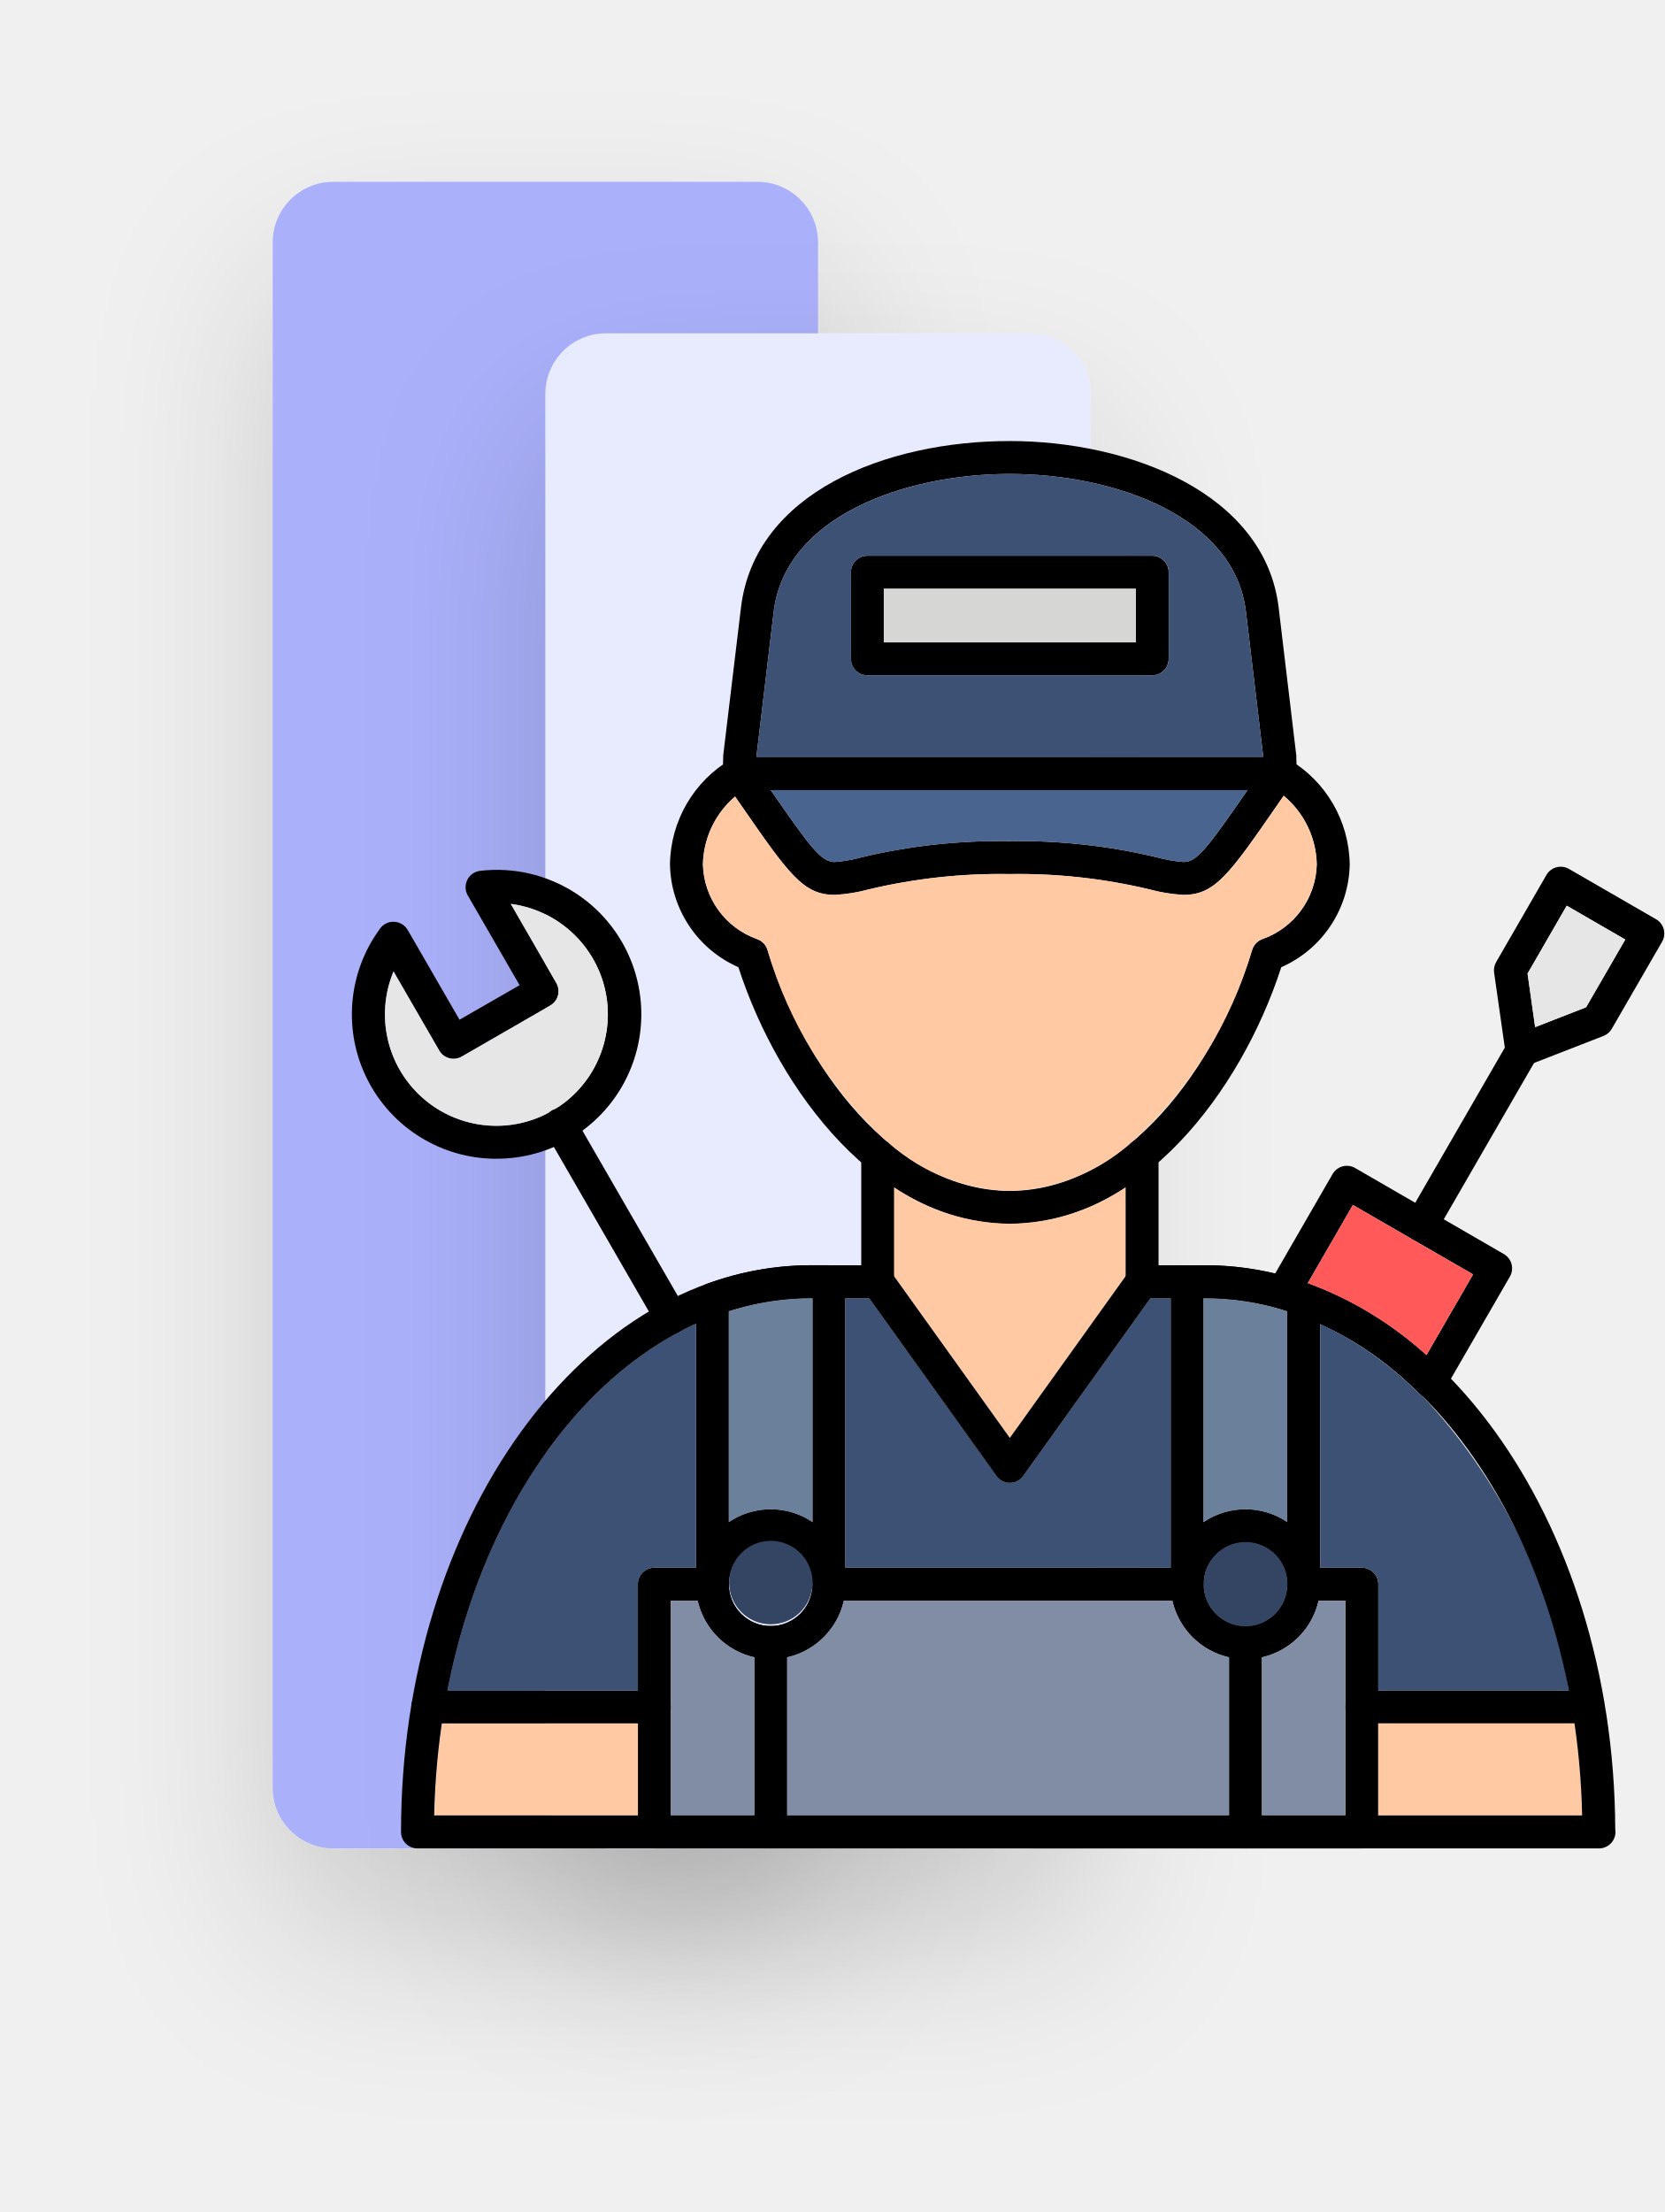
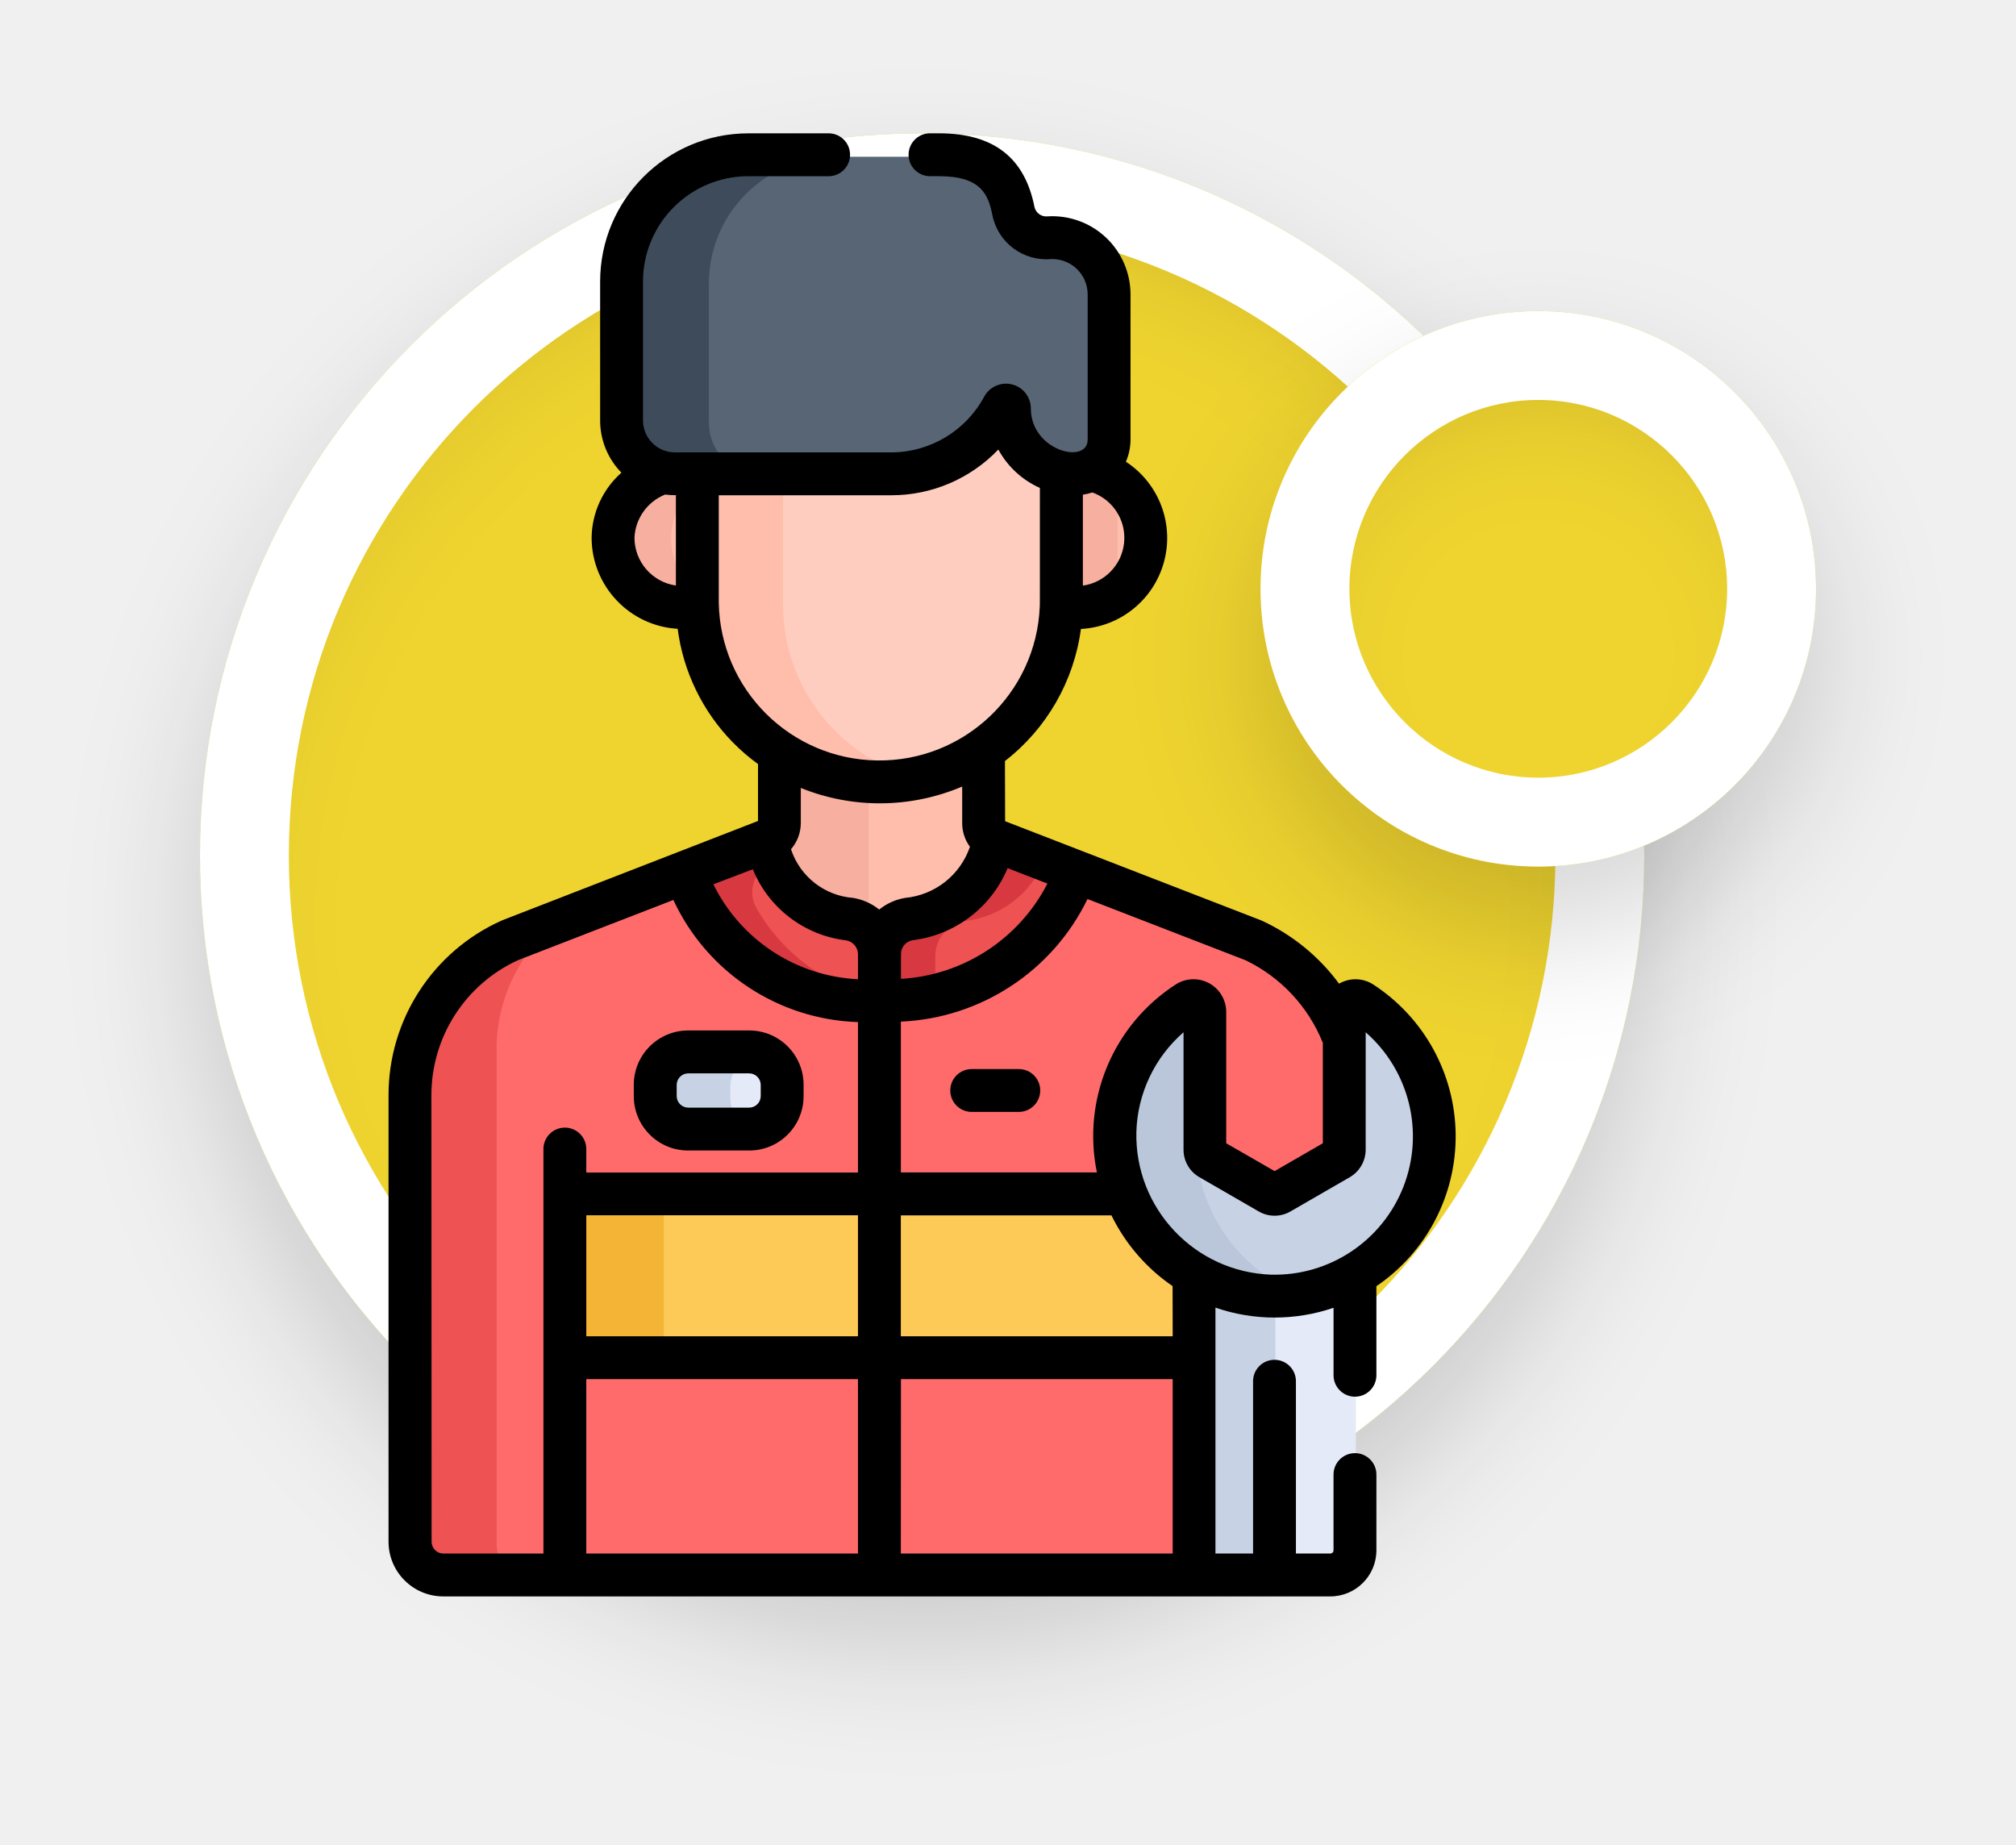
- <svg xmlns="http://www.w3.org/2000/svg" width="54.93" height="73" viewBox="0 0 54.93 73">
+ <svg xmlns="http://www.w3.org/2000/svg" width="90.73" height="83" viewBox="0 0 90.73 83">
  <defs>
-     <filter id="Rectángulo_401320" x="0" y="0" width="36" height="73" filterUnits="userSpaceOnUse">
+     <filter id="Elipse_11489" x="0" y="0" width="83" height="83" filterUnits="userSpaceOnUse">
      <feOffset dy="3" input="SourceAlpha" />
      <feGaussianBlur stdDeviation="3" result="blur" />
      <feFlood flood-opacity="0.161" />
      <feComposite operator="in" in2="blur" />
-       <feComposite in="SourceGraphic" />
    </filter>
-     <filter id="Rectángulo_401321" x="9" y="5" width="36" height="68" filterUnits="userSpaceOnUse">
+     <filter id="Elipse_11489-2" x="0" y="0" width="83" height="83" filterUnits="userSpaceOnUse">
      <feOffset dy="3" input="SourceAlpha" />
      <feGaussianBlur stdDeviation="3" result="blur-2" />
+       <feFlood flood-opacity="0.161" result="color" />
+       <feComposite operator="out" in="SourceGraphic" in2="blur-2" />
+       <feComposite operator="in" in="color" />
+       <feComposite operator="in" in2="SourceGraphic" />
+     </filter>
+     <filter id="Trazado_899820" x="47.73" y="8" width="43" height="43" filterUnits="userSpaceOnUse">
+       <feOffset dy="3" input="SourceAlpha" />
+       <feGaussianBlur stdDeviation="3" result="blur-3" />
      <feFlood flood-opacity="0.161" />
-       <feComposite operator="in" in2="blur-2" />
-       <feComposite in="SourceGraphic" />
+       <feComposite operator="in" in2="blur-3" />
+     </filter>
+     <filter id="Trazado_899820-2" x="47.73" y="8" width="43" height="43" filterUnits="userSpaceOnUse">
+       <feOffset dy="3" input="SourceAlpha" />
+       <feGaussianBlur stdDeviation="3" result="blur-4" />
+       <feFlood flood-opacity="0.161" result="color-2" />
+       <feComposite operator="out" in="SourceGraphic" in2="blur-4" />
+       <feComposite operator="in" in="color-2" />
+       <feComposite operator="in" in2="SourceGraphic" />
    </filter>
  </defs>
-   <g id="Grupo_1107629" data-name="Grupo 1107629" transform="translate(-181.73 -2027)">
-     <g transform="matrix(1, 0, 0, 1, 181.73, 2027)" filter="url(#Rectángulo_401320)">
-       <rect id="Rectángulo_401320-2" data-name="Rectángulo 401320" width="18" height="55" rx="2" transform="translate(9 6)" fill="#aab0fa" />
+   <g id="Grupo_1110735" data-name="Grupo 1110735" transform="translate(-172 -2033)">
+     <g data-type="innerShadowGroup">
+       <g transform="matrix(1, 0, 0, 1, 172, 2033)" filter="url(#Elipse_11489)">
+         <g id="Elipse_11489-3" data-name="Elipse 11489" transform="translate(9 6)" fill="#efd42f" stroke="#fff" stroke-width="4">
+           <circle cx="32.5" cy="32.5" r="32.5" stroke="none" />
+           <circle cx="32.5" cy="32.5" r="30.5" fill="none" />
+         </g>
+       </g>
+       <circle id="Elipse_11489-4" data-name="Elipse 11489" cx="32.5" cy="32.5" r="32.5" transform="translate(181 2039)" fill="#efd42f" />
+       <g transform="matrix(1, 0, 0, 1, 172, 2033)" filter="url(#Elipse_11489-2)">
+         <circle id="Elipse_11489-5" data-name="Elipse 11489" cx="32.5" cy="32.5" r="32.5" transform="translate(9 6)" fill="#fff" />
+       </g>
+       <g id="Elipse_11489-6" data-name="Elipse 11489" transform="translate(181 2039)" fill="none" stroke="#fff" stroke-width="4">
+         <circle cx="32.5" cy="32.5" r="32.5" stroke="none" />
+         <circle cx="32.5" cy="32.5" r="30.5" fill="none" />
+       </g>
    </g>
-     <g transform="matrix(1, 0, 0, 1, 181.73, 2027)" filter="url(#Rectángulo_401321)">
-       <rect id="Rectángulo_401321-2" data-name="Rectángulo 401321" width="18" height="50" rx="2" transform="translate(18 11)" fill="#e8eafd" />
+     <g data-type="innerShadowGroup">
+       <g transform="matrix(1, 0, 0, 1, 172, 2033)" filter="url(#Trazado_899820)">
+         <g id="Trazado_899820-3" data-name="Trazado 899820" transform="translate(56.73 14)" fill="#efd42f">
+           <path d="M 12.5 23 C 6.71 23 2 18.29 2 12.5 C 2 6.71 6.71 2 12.5 2 C 18.29 2 23 6.71 23 12.5 C 23 18.29 18.29 23 12.5 23 Z" stroke="none" />
+           <path d="M 12.5 4 C 7.813 4 4 7.813 4 12.5 C 4 17.187 7.813 21 12.5 21 C 17.187 21 21 17.187 21 12.5 C 21 7.813 17.187 4 12.5 4 M 12.5 0 C 19.404 0 25 5.596 25 12.5 C 25 19.404 19.404 25 12.5 25 C 5.596 25 0 19.404 0 12.5 C 0 5.596 5.596 0 12.5 0 Z" stroke="none" fill="#fff" />
+         </g>
+       </g>
+       <g id="Trazado_899820-4" data-name="Trazado 899820" transform="translate(228.73 2047)" fill="#efd42f">
+         <path d="M 12.5 23 C 6.71 23 2 18.29 2 12.5 C 2 6.71 6.71 2 12.5 2 C 18.29 2 23 6.71 23 12.5 C 23 18.29 18.29 23 12.5 23 Z" stroke="none" />
+         <path d="M 12.5 4 C 7.813 4 4 7.813 4 12.5 C 4 17.187 7.813 21 12.5 21 C 17.187 21 21 17.187 21 12.5 C 21 7.813 17.187 4 12.5 4 M 12.5 0 C 19.404 0 25 5.596 25 12.5 C 25 19.404 19.404 25 12.5 25 C 5.596 25 0 19.404 0 12.5 C 0 5.596 5.596 0 12.5 0 Z" stroke="none" />
+       </g>
+       <g transform="matrix(1, 0, 0, 1, 172, 2033)" filter="url(#Trazado_899820-2)">
+         <g id="Trazado_899820-5" data-name="Trazado 899820" transform="translate(56.73 14)" fill="#fff">
+           <path d="M 12.5 23 C 6.71 23 2 18.29 2 12.5 C 2 6.71 6.71 2 12.5 2 C 18.29 2 23 6.71 23 12.5 C 23 18.29 18.29 23 12.5 23 Z" stroke="none" />
+           <path d="M 12.5 4 C 7.813 4 4 7.813 4 12.5 C 4 17.187 7.813 21 12.5 21 C 17.187 21 21 17.187 21 12.5 C 21 7.813 17.187 4 12.5 4 M 12.5 0 C 19.404 0 25 5.596 25 12.5 C 25 19.404 19.404 25 12.5 25 C 5.596 25 0 19.404 0 12.5 C 0 5.596 5.596 0 12.5 0 Z" stroke="none" />
+         </g>
+       </g>
+       <g id="Trazado_899820-6" data-name="Trazado 899820" transform="translate(228.73 2047)" fill="none">
+         <path d="M 12.5 23 C 6.71 23 2 18.29 2 12.5 C 2 6.71 6.71 2 12.5 2 C 18.29 2 23 6.71 23 12.5 C 23 18.29 18.29 23 12.5 23 Z" stroke="none" />
+         <path d="M 12.5 4 C 7.813 4 4 7.813 4 12.5 C 4 17.187 7.813 21 12.5 21 C 17.187 21 21 17.187 21 12.5 C 21 7.813 17.187 4 12.5 4 M 12.5 0 C 19.404 0 25 5.596 25 12.5 C 25 19.404 19.404 25 12.5 25 C 5.596 25 0 19.404 0 12.5 C 0 5.596 5.596 0 12.5 0 Z" stroke="none" fill="#fff" />
+       </g>
    </g>
-     <g id="Layer_x0020_1" transform="translate(193.291 2041.555)">
-       <path id="Trazado_897787" data-name="Trazado 897787" d="M11.66,15.788c-4.3,0-7.622-4.342-8.959-8.471A3.776,3.776,0,0,1,.443,3.926,4.08,4.08,0,0,1,2.465.452.543.543,0,0,1,2.73.383H20.591a.544.544,0,0,1,.265.069,4.081,4.081,0,0,1,2.022,3.474,3.777,3.777,0,0,1-2.259,3.391c-1.336,4.129-4.663,8.471-8.959,8.471ZM2.879,1.471A3.018,3.018,0,0,0,1.531,3.926a2.687,2.687,0,0,0,1.78,2.46.542.542,0,0,1,.35.358c1.166,3.832,4.167,7.956,8,7.956s6.832-4.124,8-7.956a.545.545,0,0,1,.351-.358,2.687,2.687,0,0,0,1.78-2.46,3.017,3.017,0,0,0-1.348-2.455H2.879Z" transform="translate(10.109 10.047)" fill-rule="evenodd" />
-       <path id="Trazado_897788" data-name="Trazado 897788" d="M18.919,11.518H1.051a.544.544,0,0,1-.544-.56l.015-.531a.464.464,0,0,1,0-.049L1.108,5.5C1.562,1.7,5.89,0,9.978,0c3.959,0,8.427,1.722,8.877,5.5l.582,4.876c0,.016,0,.033,0,.049l.012.441a.545.545,0,0,1-.534.65ZM1.616,10.43H18.348l-.573-4.8c-.372-3.122-4.3-4.544-7.8-4.544S2.561,2.509,2.188,5.631l-.572,4.8Z" transform="translate(11.787)" fill-rule="evenodd" />
-       <path id="Trazado_897789" data-name="Trazado 897789" d="M15.718,4.932a5.3,5.3,0,0,1-1.127-.182A18.637,18.637,0,0,0,9.96,4.245a18.667,18.667,0,0,0-4.631.505A5.273,5.273,0,0,1,4.2,4.932c-1.04,0-1.517-.69-3.1-2.975L.6,1.237A.544.544,0,0,1,1.051.383H18.868a.543.543,0,0,1,.446.854l-.5.719c-1.582,2.286-2.059,2.976-3.1,2.976ZM9.959,3.157a19.613,19.613,0,0,1,4.873.533,4.65,4.65,0,0,0,.885.155c.443,0,.786-.458,2.112-2.374H2.089C3.415,3.387,3.759,3.845,4.2,3.845a4.656,4.656,0,0,0,.885-.155,19.627,19.627,0,0,1,4.873-.533Z" transform="translate(11.787 10.047)" fill-rule="evenodd" />
-       <path id="Trazado_897790" data-name="Trazado 897790" d="M1.018,12.071a.544.544,0,0,1-.544-.544v-9.4a.544.544,0,0,1,.357-.511A10.04,10.04,0,0,1,4.281,1h.584a.544.544,0,0,1,.544.544v9.84a.544.544,0,0,1-.524.543.554.554,0,0,1-.562-.5,1.382,1.382,0,0,0-2.761.1.543.543,0,0,1-.543.545Zm.544-9.555V9.481a2.459,2.459,0,0,1,2.759,0V2.088h-.04a8.913,8.913,0,0,0-2.719.428Z" transform="translate(10.933 26.199)" fill-rule="evenodd" />
-       <path id="Trazado_897791" data-name="Trazado 897791" d="M1.594,12.07a.544.544,0,0,1-.544-.544V1.543A.544.544,0,0,1,1.594,1h.59a10.048,10.048,0,0,1,3.444.614.545.545,0,0,1,.358.511v9.258a.544.544,0,0,1-.524.543.554.554,0,0,1-.562-.5,1.382,1.382,0,0,0-2.76.1.545.545,0,0,1-.544.544Zm.544-9.983V9.48a2.459,2.459,0,0,1,2.759,0V2.514a8.91,8.91,0,0,0-2.713-.426H2.138Z" transform="translate(26.027 26.2)" fill-rule="evenodd" />
-       <path id="Trazado_897792" data-name="Trazado 897792" d="M1.219,6.113a.544.544,0,0,1-.544-.544V1.39a.544.544,0,0,1,1.088,0V5.569A.544.544,0,0,1,1.219,6.113Z" transform="translate(16.19 22.174)" fill-rule="evenodd" />
-       <path id="Trazado_897793" data-name="Trazado 897793" d="M1.54,6.113A.544.544,0,0,1,1,5.569V1.39a.544.544,0,1,1,1.088,0V5.569A.544.544,0,0,1,1.54,6.113Z" transform="translate(24.589 22.174)" fill-rule="evenodd" />
-       <path id="Trazado_897794" data-name="Trazado 897794" d="M24.3,10.63H.948A.544.544,0,0,1,.4,10.086V1.91a.544.544,0,0,1,.544-.544H2.861A.544.544,0,0,1,3.4,1.91a1.382,1.382,0,1,0,2.765,0,.544.544,0,0,1,.544-.544H18.53a.544.544,0,0,1,.544.544,1.382,1.382,0,1,0,2.764,0,.544.544,0,0,1,.544-.544h1.913a.544.544,0,0,1,.544.544v8.176a.543.543,0,0,1-.543.544ZM1.492,9.542h22.26V2.454h-.886a2.47,2.47,0,0,1-4.819,0H7.2a2.47,2.47,0,0,1-4.819,0H1.492V9.542Z" transform="translate(9.091 35.815)" fill-rule="evenodd" />
-       <path id="Trazado_897795" data-name="Trazado 897795" d="M3.521,6.236a2.47,2.47,0,1,1,2.47-2.47A2.473,2.473,0,0,1,3.521,6.236Zm0-3.852A1.382,1.382,0,1,0,4.9,3.766,1.383,1.383,0,0,0,3.521,2.384Z" transform="translate(26.026 33.96)" fill-rule="evenodd" />
-       <path id="Trazado_897796" data-name="Trazado 897796" d="M2.944,6.236a2.47,2.47,0,1,1,2.47-2.47A2.473,2.473,0,0,1,2.944,6.236Zm0-3.852A1.382,1.382,0,1,0,4.327,3.766,1.384,1.384,0,0,0,2.944,2.384Z" transform="translate(10.933 33.96)" fill-rule="evenodd" />
-       <path id="Trazado_897797" data-name="Trazado 897797" d="M38.929,2.6H31.5a.544.544,0,0,1,0-1.088h7.428a.544.544,0,0,1,0,1.088ZM8.154,2.6H.673a.544.544,0,0,1,0-1.088H8.154a.544.544,0,0,1,0,1.088Z" transform="translate(1.885 39.72)" fill-rule="evenodd" />
-       <path id="Trazado_897798" data-name="Trazado 897798" d="M10.61,4.084h-9.4A.544.544,0,0,1,.663,3.54V.683A.544.544,0,0,1,1.206.139h9.4a.544.544,0,0,1,.544.544V3.54a.544.544,0,0,1-.544.544ZM1.75,3h8.316V1.227H1.75Z" transform="translate(15.861 3.647)" fill-rule="evenodd" />
-       <path id="Trazado_897799" data-name="Trazado 897799" d="M6.566,8.532a.544.544,0,0,1-.381-.156A10.866,10.866,0,0,0,1.562,5.584a.544.544,0,0,1-.322-.8l2.1-3.638a.544.544,0,0,1,.743-.2L8.992,3.786a.544.544,0,0,1,.2.743L7.037,8.26a.545.545,0,0,1-.4.267.527.527,0,0,1-.073.005ZM2.519,4.749A11.9,11.9,0,0,1,6.437,7.123l1.54-2.667L4.01,2.166,2.519,4.749Z" transform="translate(29.082 23.045)" fill-rule="evenodd" />
-       <path id="Trazado_897800" data-name="Trazado 897800" d="M1.878,7.6a.544.544,0,0,1-.47-.816L4.754.99a.544.544,0,0,1,.942.544L2.349,7.33a.544.544,0,0,1-.471.272Z" transform="translate(33.469 18.827)" fill-rule="evenodd" />
-       <path id="Trazado_897801" data-name="Trazado 897801" d="M2.363,7.109a.544.544,0,0,1-.539-.467L1.448,4.01a.547.547,0,0,1,.068-.349L3.175.788a.544.544,0,0,1,.743-.2l2.874,1.66a.544.544,0,0,1,.2.743L5.331,5.865a.545.545,0,0,1-.274.235l-2.5.973a.549.549,0,0,1-.2.037Zm.189-3.067L2.8,5.81l1.681-.655L5.777,2.918,3.845,1.8,2.552,4.043Z" transform="translate(36.305 13.533)" fill-rule="evenodd" />
-       <path id="Trazado_897802" data-name="Trazado 897802" d="M4.826,10.051a4.766,4.766,0,0,1-3.839-7.6.534.534,0,0,1,.468-.22.544.544,0,0,1,.441.271l1.71,2.961L5.589,4.323,3.879,1.362A.544.544,0,0,1,4.289.549a4.766,4.766,0,1,1,.537,9.5ZM1.428,3.87A3.678,3.678,0,1,0,5.3,1.638L6.8,4.25a.544.544,0,0,1-.2.743L3.679,6.681a.544.544,0,0,1-.743-.2L1.428,3.87Z" transform="translate(0 13.635)" fill-rule="evenodd" />
-       <path id="Trazado_897803" data-name="Trazado 897803" d="M4.512,8.267a.544.544,0,0,1-.472-.272L.362,1.625A.544.544,0,1,1,1.3,1.081l3.677,6.37a.544.544,0,0,1-.47.816Z" transform="translate(6.092 21.21)" fill-rule="evenodd" />
-       <path id="Trazado_897804" data-name="Trazado 897804" d="M1.089,8.775a.544.544,0,0,1-.544-.544V1.981a.544.544,0,0,1,1.088,0V8.231A.544.544,0,0,1,1.089,8.775Z" transform="translate(12.789 37.671)" fill-rule="evenodd" />
-       <path id="Trazado_897805" data-name="Trazado 897805" d="M1.665,8.775a.544.544,0,0,1-.544-.544V1.981a.544.544,0,0,1,1.088,0V8.231A.544.544,0,0,1,1.665,8.775Z" transform="translate(27.882 37.671)" fill-rule="evenodd" />
-       <path id="Trazado_897806" data-name="Trazado 897806" d="M10.612,13.47a6.245,6.245,0,0,0,3.957-1.548.547.547,0,0,1,.118-.1,13.755,13.755,0,0,0,3.924-6.31.545.545,0,0,1,.351-.358,2.687,2.687,0,0,0,1.78-2.46A3.037,3.037,0,0,0,19.653.43l-.206.3C17.866,3.013,17.389,3.7,16.349,3.7a5.3,5.3,0,0,1-1.127-.182,18.637,18.637,0,0,0-4.631-.505,18.667,18.667,0,0,0-4.631.505A5.273,5.273,0,0,1,4.833,3.7c-1.04,0-1.517-.69-3.1-2.975L1.544.453A3.038,3.038,0,0,0,.483,2.7a2.687,2.687,0,0,0,1.78,2.46.542.542,0,0,1,.35.358,13.756,13.756,0,0,0,3.921,6.308.548.548,0,0,1,.124.1,6.243,6.243,0,0,0,3.954,1.545Z" transform="translate(11.156 11.276)" fill="#fec9a3" fill-rule="evenodd" />
-       <path id="Trazado_897807" data-name="Trazado 897807" d="M8.435,2.11a19.613,19.613,0,0,1,4.873.533,4.65,4.65,0,0,0,.885.155c.443,0,.786-.458,2.112-2.374H.565C1.891,2.34,2.235,2.8,2.677,2.8a4.656,4.656,0,0,0,.885-.155A19.627,19.627,0,0,1,8.435,2.11Z" transform="translate(13.311 11.095)" fill="#49648e" fill-rule="evenodd" />
-       <path id="Trazado_897808" data-name="Trazado 897808" d="M.548,9.383H17.28l-.573-4.8C16.335,1.461,12.4.039,8.91.039S1.493,1.462,1.12,4.584l-.572,4.8Zm13.068-2.7h-9.4a.544.544,0,0,1-.544-.544V3.282a.544.544,0,0,1,.544-.544h9.4a.544.544,0,0,1,.544.544V6.14a.544.544,0,0,1-.544.544Z" transform="translate(12.855 1.047)" fill="#3c5174" fill-rule="evenodd" />
-       <path id="Trazado_897809" data-name="Trazado 897809" d="M.7,1.948H9.018V.179H.7Z" transform="translate(16.908 4.695)" fill="#d6d6d4" fill-rule="evenodd" />
-       <path id="Trazado_897810" data-name="Trazado 897810" d="M7.327,5.16a3.651,3.651,0,0,0-.367-2.791A3.693,3.693,0,0,0,4.247.561L5.755,3.173a.544.544,0,0,1-.2.743L2.631,5.6a.544.544,0,0,1-.743-.2L.38,2.793a3.677,3.677,0,0,0,5.125,4.66.548.548,0,0,1,.214-.123A3.653,3.653,0,0,0,7.327,5.16Z" transform="translate(1.048 14.713)" fill="#e6e6e6" fill-rule="evenodd" />
-       <path id="Trazado_897811" data-name="Trazado 897811" d="M.715.905V3.839L4.531,9.171,8.347,3.84V.905A6.941,6.941,0,0,1,4.531,2.1,6.941,6.941,0,0,1,.715.905Z" transform="translate(17.238 23.73)" fill="#fec9a3" fill-rule="evenodd" />
-       <path id="Trazado_897812" data-name="Trazado 897812" d="M1.484,2.8l.253,1.768,1.681-.655L4.709,1.679,2.777.563Z" transform="translate(37.373 14.773)" fill="#e6e6e6" fill-rule="evenodd" />
-       <path id="Trazado_897813" data-name="Trazado 897813" d="M15.167,3.273A2.478,2.478,0,0,1,13.3,1.407H2.451A2.478,2.478,0,0,1,.585,3.273V8.495H15.167V3.273Z" transform="translate(13.836 36.863)" fill="#808da4" fill-rule="evenodd" />
-       <path id="Trazado_897814" data-name="Trazado 897814" d="M3.2,8.495V3.273A2.478,2.478,0,0,1,1.33,1.407H.444V8.495H3.2Z" transform="translate(10.139 36.863)" fill="#808da4" fill-rule="evenodd" />
-       <path id="Trazado_897815" data-name="Trazado 897815" d="M1.161,3.273V8.495H3.913V1.407H3.027A2.478,2.478,0,0,1,1.161,3.273Z" transform="translate(28.93 36.863)" fill="#808da4" fill-rule="evenodd" />
-       <path id="Trazado_897816" data-name="Trazado 897816" d="M1.3,1.556V4.59H8.03a24.615,24.615,0,0,0-.252-3.034H1.3Z" transform="translate(32.627 40.767)" fill="#fec9a3" fill-rule="evenodd" />
-       <path id="Trazado_897817" data-name="Trazado 897817" d="M6.884,4.59V1.556H.409A24.594,24.594,0,0,0,.157,4.59H6.884Z" transform="translate(2.611 40.768)" fill="#fec9a3" fill-rule="evenodd" />
-       <g id="Grupo_1108032" data-name="Grupo 1108032" transform="translate(3.206 28.287)">
-         <path id="Trazado_897818" data-name="Trazado 897818" d="M.173,13.178H6.462V9.668a.544.544,0,0,1,.544-.544H8.375V1.07q-.231.105-.459.223a.547.547,0,0,1-.195.1C4.058,3.391,1.224,7.768.173,13.178Z" transform="translate(-0.173 -0.229)" fill="#3c5174" fill-rule="evenodd" />
-         <path id="Trazado_897819" data-name="Trazado 897819" d="M.656,9.935H11.391V1.04h-.668L6.525,6.9a.543.543,0,0,1-.884,0L1.443,1.04H.656v8.9Z" transform="translate(12.481 -1.04)" fill="#3c5174" fill-rule="evenodd" />
-         <path id="Trazado_897820" data-name="Trazado 897820" d="M1.232,1.071V9.118H2.605a.544.544,0,0,1,.544.544v3.51H9.44A18.848,18.848,0,0,0,4.6,3.444a.545.545,0,0,1-.115-.086A11.509,11.509,0,0,0,1.232,1.071Z" transform="translate(27.575 -0.223)" fill="#3c5174" fill-rule="evenodd" />
-       </g>
-       <path id="Trazado_897821" data-name="Trazado 897821" d="M3.85,8.429V1.466q-.14-.045-.281-.085l-.009,0A8.887,8.887,0,0,0,1.136,1.04H1.091V8.432a2.459,2.459,0,0,1,2.759,0v0Z" transform="translate(27.074 27.247)" fill="#6b809b" fill-rule="evenodd" />
-       <path id="Trazado_897822" data-name="Trazado 897822" d="M3.275,2.614a1.377,1.377,0,1,0,0,.1q0-.043,0-.085c0-.006,0-.012,0-.019Z" transform="translate(11.981 35.008)" fill="#334562" fill-rule="evenodd" />
-       <path id="Trazado_897823" data-name="Trazado 897823" d="M1.091,2.736a1.382,1.382,0,0,0,2.764-.018c0-.035,0-.069,0-.1a1.382,1.382,0,0,0-2.761.1c0,.006,0,.012,0,.018Z" transform="translate(27.074 35.008)" fill="#334562" fill-rule="evenodd" />
-       <path id="Trazado_897824" data-name="Trazado 897824" d="M3.274,8.429V1.04h-.04a8.913,8.913,0,0,0-2.719.428V8.432a2.459,2.459,0,0,1,2.759,0v0Z" transform="translate(11.981 27.247)" fill="#6b809b" fill-rule="evenodd" />
-       <path id="Trazado_897825" data-name="Trazado 897825" d="M39.657,20.246H.66A.544.544,0,0,1,.117,19.7C.117,9.389,6.19,1,13.656,1h2.195a.545.545,0,0,1,.442.228L20.211,6.7,24.13,1.227A.544.544,0,0,1,24.572,1h2.081c7.444,0,13.5,8.341,13.54,18.61a.519.519,0,0,1,.008.092.545.545,0,0,1-.545.544ZM1.21,19.158H39.1C38.9,9.7,33.39,2.087,26.653,2.087h-1.8l-4.2,5.864a.543.543,0,0,1-.884,0l-4.2-5.864H13.657C6.919,2.087,1.414,9.7,1.21,19.158Z" transform="translate(1.558 26.2)" fill-rule="evenodd" />
-       <path id="Trazado_897826" data-name="Trazado 897826" d="M5.137,5.88,6.675,3.217,4.7,2.078l-.011-.006-.013-.008L2.708.926,1.217,3.51l.054.019A11.92,11.92,0,0,1,5.135,5.884l0,0Z" transform="translate(30.384 24.285)" fill="#ff5959" fill-rule="evenodd" />
+     <g id="Grupo_1099413" data-name="Grupo 1099413" transform="translate(189.486 2039)">
+       <path id="Trazado_873225" data-name="Trazado 873225" d="M134.165,221.841a1.721,1.721,0,0,1,1.434,1.7v0a1.714,1.714,0,0,1,1.415-1.693,4.675,4.675,0,0,0,4.08-3.693l-.265-.1a.83.83,0,0,1-.533-.773l-.009-3.674a8.03,8.03,0,0,1-4.573,1.424,8.484,8.484,0,0,1-4.612-1.3v3.547a.831.831,0,0,1-.531.775l-.355.137A4.376,4.376,0,0,0,134.165,221.841Zm0,0" transform="translate(-113.471 -186.127)" fill="#ffbeab" />
+       <path id="Trazado_873226" data-name="Trazado 873226" d="M135.085,215.825a8.373,8.373,0,0,1-3.981-1.282v3.547a.831.831,0,0,1-.531.775l-.355.137a4.377,4.377,0,0,0,3.946,3.662,1.721,1.721,0,0,1,.92.47Zm0,0" transform="translate(-113.471 -186.951)" fill="#f7af9f" />
+       <path id="Trazado_873227" data-name="Trazado 873227" d="M236.392,117.332a1.561,1.561,0,0,1-.744.188,2.99,2.99,0,0,1-.622-.066v5.989c0,.067,0,.133-.006.2a3.267,3.267,0,0,0,3.886-3.179A3.208,3.208,0,0,0,236.392,117.332Zm0,0" transform="translate(-204.794 -102.242)" fill="#ffbeab" />
+       <path id="Trazado_873228" data-name="Trazado 873228" d="M237.6,117.884a3.3,3.3,0,0,0-1.206-.552,1.561,1.561,0,0,1-.744.188,2.99,2.99,0,0,1-.622-.066v5.989c0,.067,0,.133-.006.2a3.434,3.434,0,0,0,2.578-.6Zm0,0" transform="translate(-204.794 -102.242)" fill="#f7af9f" />
+       <path id="Trazado_873229" data-name="Trazado 873229" d="M82.779,117.983h-1.04a2.5,2.5,0,0,1-.556-.065,3.22,3.22,0,0,0,1.6,6.235c0-.067-.005-.134-.005-.2Zm0,0" transform="translate(-68.724 -102.753)" fill="#ffbeab" />
+       <path id="Trazado_873230" data-name="Trazado 873230" d="M82.779,123.566a3.213,3.213,0,0,1-1.339-2.616,3.136,3.136,0,0,1,1.339-2.517v-.45h-1.04a2.5,2.5,0,0,1-.556-.065,3.22,3.22,0,0,0,1.6,6.235c0-.067-.005-.134-.005-.2Zm0,0" transform="translate(-68.724 -102.753)" fill="#f7af9f" />
+       <path id="Trazado_873231" data-name="Trazado 873231" d="M122.415,90.871h-.4A5.694,5.694,0,0,1,117.1,93.7h-8.73v6.691a8.192,8.192,0,0,0,16.382,0V93.637A2.956,2.956,0,0,1,122.415,90.871Zm0,0" transform="translate(-94.43 -79.184)" fill="#ffcdbf" />
+       <path id="Trazado_873232" data-name="Trazado 873232" d="M112.185,119.562v-6.691h-3.818v6.691a8.279,8.279,0,0,0,10.151,7.859A8.024,8.024,0,0,1,112.185,119.562Zm0,0" transform="translate(-94.43 -98.355)" fill="#ffbeab" />
+       <path id="Trazado_873233" data-name="Trazado 873233" d="M101.118,11.944a1.507,1.507,0,0,1-1.628-1.185c-.25-1.279-.883-2.548-3.356-2.548H87.554a5.7,5.7,0,0,0-5.7,5.7v6.258a2.4,2.4,0,0,0,2.4,2.4h9.739a5.7,5.7,0,0,0,5.03-3.017.152.152,0,0,1,.285.073,2.953,2.953,0,0,0,2.944,2.944,1.548,1.548,0,0,0,1.543-1.543V14.5A2.557,2.557,0,0,0,101.118,11.944Zm0,0" transform="translate(-71.325 -7.155)" fill="#576574" />
+       <path id="Trazado_873234" data-name="Trazado 873234" d="M85.743,20.171V13.913a5.7,5.7,0,0,1,5.7-5.7H87.554a5.7,5.7,0,0,0-5.7,5.7v6.258a2.4,2.4,0,0,0,2.4,2.4h3.891A2.4,2.4,0,0,1,85.743,20.171Zm0,0" transform="translate(-71.325 -7.155)" fill="#3e4b5a" />
+       <path id="Trazado_873235" data-name="Trazado 873235" d="M45.77,261.818l-8.122-3.146c-2.5,5.91-8.712,5.471-8.712,5.471a8.743,8.743,0,0,1-8.621-5.431L12.3,261.818a7.7,7.7,0,0,0-4.493,6.969v20.094a1.5,1.5,0,0,0,1.5,1.5H43.095l6.529-16.759a.455.455,0,0,0,.228-.394v-6.977A7.911,7.911,0,0,0,45.77,261.818Zm0,0" transform="translate(-6.804 -225.404)" fill="#ff6b6b" />
+       <path id="Trazado_873236" data-name="Trazado 873236" d="M11.667,305.339V283.187a7.381,7.381,0,0,1,2.484-5.628l-1.849.717a7.7,7.7,0,0,0-4.493,6.969v20.094a1.5,1.5,0,0,0,1.5,1.5h3.858A1.5,1.5,0,0,1,11.667,305.339Zm0,0" transform="translate(-6.804 -241.862)" fill="#ee5253" />
+       <path id="Trazado_873237" data-name="Trazado 873237" d="M61.977,379.21H90.3v-3.759h0a7.272,7.272,0,0,1-3.084-3.617H61.977Zm0,0" transform="translate(-54.006 -324.015)" fill="#feca57" />
+       <path id="Trazado_873238" data-name="Trazado 873238" d="M61.977,371.84H66.4v7.374H61.977Zm0,0" transform="translate(-54.006 -324.018)" fill="#f4b537" />
+       <path id="Trazado_873239" data-name="Trazado 873239" d="M111.436,251.692a4.053,4.053,0,0,1-3.692-3.54L104.02,249.6a8.741,8.741,0,0,0,8.753,5.766v-2.089A1.6,1.6,0,0,0,111.436,251.692Zm0,0" transform="translate(-90.642 -216.238)" fill="#ee5253" />
+       <path id="Trazado_873240" data-name="Trazado 873240" d="M107.2,251.106a1.457,1.457,0,0,1,.747-2.078,3.407,3.407,0,0,1-.207-.88l-3.724,1.444a8.742,8.742,0,0,0,8.753,5.766v-.217A8.335,8.335,0,0,1,107.2,251.106Zm0,0" transform="translate(-90.642 -216.234)" fill="#d83941" />
+       <path id="Trazado_873241" data-name="Trazado 873241" d="M177.309,247.921a.793.793,0,0,1-.081-.038,4.35,4.35,0,0,1-3.827,3.574,1.6,1.6,0,0,0-1.319,1.578v2.092a9.078,9.078,0,0,0,8.847-5.8Zm0,0" transform="translate(-149.951 -216.003)" fill="#ee5253" />
+       <path id="Trazado_873242" data-name="Trazado 873242" d="M174.558,253.035a1.6,1.6,0,0,1,1.319-1.578,4.4,4.4,0,0,0,3.58-2.7l-2.148-.832a.793.793,0,0,1-.081-.038,4.35,4.35,0,0,1-3.827,3.574,1.6,1.6,0,0,0-1.319,1.578v2.092a9.25,9.25,0,0,0,2.476-.253Zm0,0" transform="translate(-149.951 -216.003)" fill="#d83941" />
+       <path id="Trazado_873243" data-name="Trazado 873243" d="M97.866,322.168H95.112a1.484,1.484,0,0,0-1.48,1.479v.514a1.484,1.484,0,0,0,1.48,1.479h2.754a1.484,1.484,0,0,0,1.479-1.479v-.514A1.484,1.484,0,0,0,97.866,322.168Zm0,0" transform="translate(-81.591 -280.734)" fill="#e4eaf8" />
+       <path id="Trazado_873244" data-name="Trazado 873244" d="M96.973,324.161v-.514a1.484,1.484,0,0,1,1.186-1.449,1.486,1.486,0,0,0-.293-.03H95.112a1.484,1.484,0,0,0-1.48,1.479v.514a1.484,1.484,0,0,0,1.48,1.479h2.754a1.48,1.48,0,0,0,.293-.03A1.485,1.485,0,0,1,96.973,324.161Zm0,0" transform="translate(-81.591 -280.734)" fill="#c7d2e5" />
+       <path id="Trazado_873245" data-name="Trazado 873245" d="M285.624,400.939a7.118,7.118,0,0,1-3.448-.986V413.49h6.136a1.109,1.109,0,0,0,1.108-1.109V399.963A7.16,7.16,0,0,1,285.624,400.939Zm0,0" transform="translate(-245.885 -348.516)" fill="#e4eaf8" />
+       <path id="Trazado_873246" data-name="Trazado 873246" d="M285.8,400.94h-.174a7.118,7.118,0,0,1-3.448-.986V413.49H285.8Zm0,0" transform="translate(-245.885 -348.516)" fill="#c7d2e5" />
+       <path id="Trazado_873247" data-name="Trazado 873247" d="M261.451,317.784a7.291,7.291,0,0,1-7.014-7.166,7.373,7.373,0,0,1,3.272-6.324.509.509,0,0,1,.782.441v6.33a.465.465,0,0,0,.228.4l2.679,1.579a.447.447,0,0,0,.455,0l2.68-1.579a.466.466,0,0,0,.228-.4v-6.33a.51.51,0,0,1,.794-.433,7.37,7.37,0,0,1,3.262,6.146A7.262,7.262,0,0,1,261.451,317.784Zm0,0" transform="translate(-221.712 -265.086)" fill="#c7d2e5" />
+       <path id="Trazado_873248" data-name="Trazado 873248" d="M258.059,310.618a7.458,7.458,0,0,1,.432-2.682v-3.2a.509.509,0,0,0-.782-.441,7.373,7.373,0,0,0-3.272,6.324,7.291,7.291,0,0,0,7.014,7.166,7.077,7.077,0,0,0,1.988-.236A7.342,7.342,0,0,1,258.059,310.618Zm0,0" transform="translate(-221.712 -265.087)" fill="#bac7db" />
+       <path id="Trazado_873249" data-name="Trazado 873249" d="M2.462,65.848H42.386a2.076,2.076,0,0,0,2.073-2.073V60.365a.965.965,0,0,0-1.93,0v3.409a.144.144,0,0,1-.144.144H40.837V56.133a.965.965,0,0,0-1.929,0v7.785H37.215V52.851a8.182,8.182,0,0,0,5.315.007v3.006a.965.965,0,1,0,1.929,0V51.887a8.155,8.155,0,0,0-.131-13.572,1.478,1.478,0,0,0-1.515-.064c-.012.006-.022.014-.034.021a9.02,9.02,0,0,0-3.487-2.842l-.019-.008-7.987-3.093-3.537-1.37-.007-2.708a9.039,9.039,0,0,0,3.419-5.944,4.1,4.1,0,0,0,2.024-7.527,2.489,2.489,0,0,0,.208-1V7.252A3.521,3.521,0,0,0,29.68,3.736a.547.547,0,0,1-.607-.408C28.635,1.088,27.227,0,24.77,0h-.432a.965.965,0,0,0,0,1.929h.432c1.906,0,2.227.836,2.409,1.768a2.477,2.477,0,0,0,2.649,1.962,1.594,1.594,0,0,1,1.637,1.593v6.53c0,1.146-2.558.514-2.558-1.4a1.117,1.117,0,0,0-2.1-.528,4.767,4.767,0,0,1-4.179,2.507H12.888a1.44,1.44,0,0,1-1.436-1.436V6.667a4.743,4.743,0,0,1,4.737-4.737h3.648a.965.965,0,0,0,0-1.929H16.189A6.674,6.674,0,0,0,9.523,6.667v6.258a3.354,3.354,0,0,0,.958,2.348A3.976,3.976,0,0,0,9.139,18.2a4.118,4.118,0,0,0,3.873,4.1,8.951,8.951,0,0,0,2.472,5.1,8.836,8.836,0,0,0,1.144.987v2.562L5.109,35.422l-.018.008A8.607,8.607,0,0,0,0,43.291V63.386A2.464,2.464,0,0,0,2.462,65.848ZM8.9,48.695H21.127v5.445H8.9Zm0,7.374H21.127v7.85H8.9Zm14.161,0h12.23v7.85H23.056Zm12.23-1.929H23.056V48.7h9.479a8.256,8.256,0,0,0,2.751,3.183Zm8.686-13.681a6.226,6.226,0,0,1-4.25,10.909,6.286,6.286,0,0,1-6.071-6.429,6.183,6.183,0,0,1,2.123-4.481v5.291a1.423,1.423,0,0,0,.709,1.229l2.68,1.547a1.422,1.422,0,0,0,1.419,0l2.68-1.547a1.436,1.436,0,0,0,.709-1.229Zm-1.929.463v4.532l-2.17,1.253L37.7,45.454V39.546a1.474,1.474,0,0,0-2.272-1.24,8.125,8.125,0,0,0-3.548,8.46H23.057V39.979a9.81,9.81,0,0,0,8.4-5.517l7.109,2.753A7.036,7.036,0,0,1,42.043,40.922Zm-25.654-7.8a5.2,5.2,0,0,0,4.2,3.2.638.638,0,0,1,.534.63v1.119A7.662,7.662,0,0,1,14.62,33.8Zm11.474-.047,1.785.691a7.914,7.914,0,0,1-6.591,4.288v-1.11a.63.63,0,0,1,.517-.627A5.331,5.331,0,0,0,27.862,33.072Zm3.381-12.716V16.264a3.014,3.014,0,0,0,.428-.1,2.171,2.171,0,0,1-.428,4.193ZM11.068,18.2a2.2,2.2,0,0,1,1.381-1.943,3.513,3.513,0,0,0,.484.03v4.066A2.179,2.179,0,0,1,11.068,18.2Zm3.794,2.912V16.29h7.765a6.656,6.656,0,0,0,4.817-2.058,3.961,3.961,0,0,0,1.87,1.727c0,5.982,0,5.018-.005,5.336a7.227,7.227,0,0,1-14.447-.18ZM25.817,29.4l0,1.656a1.8,1.8,0,0,0,.349,1.055,3.422,3.422,0,0,1-2.922,2.3,2.542,2.542,0,0,0-1.161.523,2.569,2.569,0,0,0-1.171-.523,3.2,3.2,0,0,1-2.8-2.19,1.8,1.8,0,0,0,.442-1.174V29.462A9.482,9.482,0,0,0,25.817,29.4ZM1.929,43.291a6.685,6.685,0,0,1,3.89-6.075l7-2.712A9.5,9.5,0,0,0,21.127,40v6.77H8.9V45.683a.965.965,0,0,0-1.929,0V63.919h-4.5a.534.534,0,0,1-.533-.533Zm0,0" />
+       <path id="Trazado_873250" data-name="Trazado 873250" d="M88.272,319.359h2.754a2.446,2.446,0,0,0,2.444-2.444V316.4a2.446,2.446,0,0,0-2.444-2.444H88.272a2.446,2.446,0,0,0-2.444,2.444v.514A2.446,2.446,0,0,0,88.272,319.359Zm-.514-2.958a.521.521,0,0,1,.514-.514h2.754a.521.521,0,0,1,.514.514v.514a.521.521,0,0,1-.514.514H88.272a.521.521,0,0,1-.514-.514Zm0,0" transform="translate(-74.79 -273.579)" />
+       <path id="Trazado_873251" data-name="Trazado 873251" d="M199.835,327.457h-2.058a.965.965,0,1,0,0,1.929h2.058a.965.965,0,1,0,0-1.929Zm0,0" transform="translate(-171.501 -285.343)" />
    </g>
  </g>
</svg>
